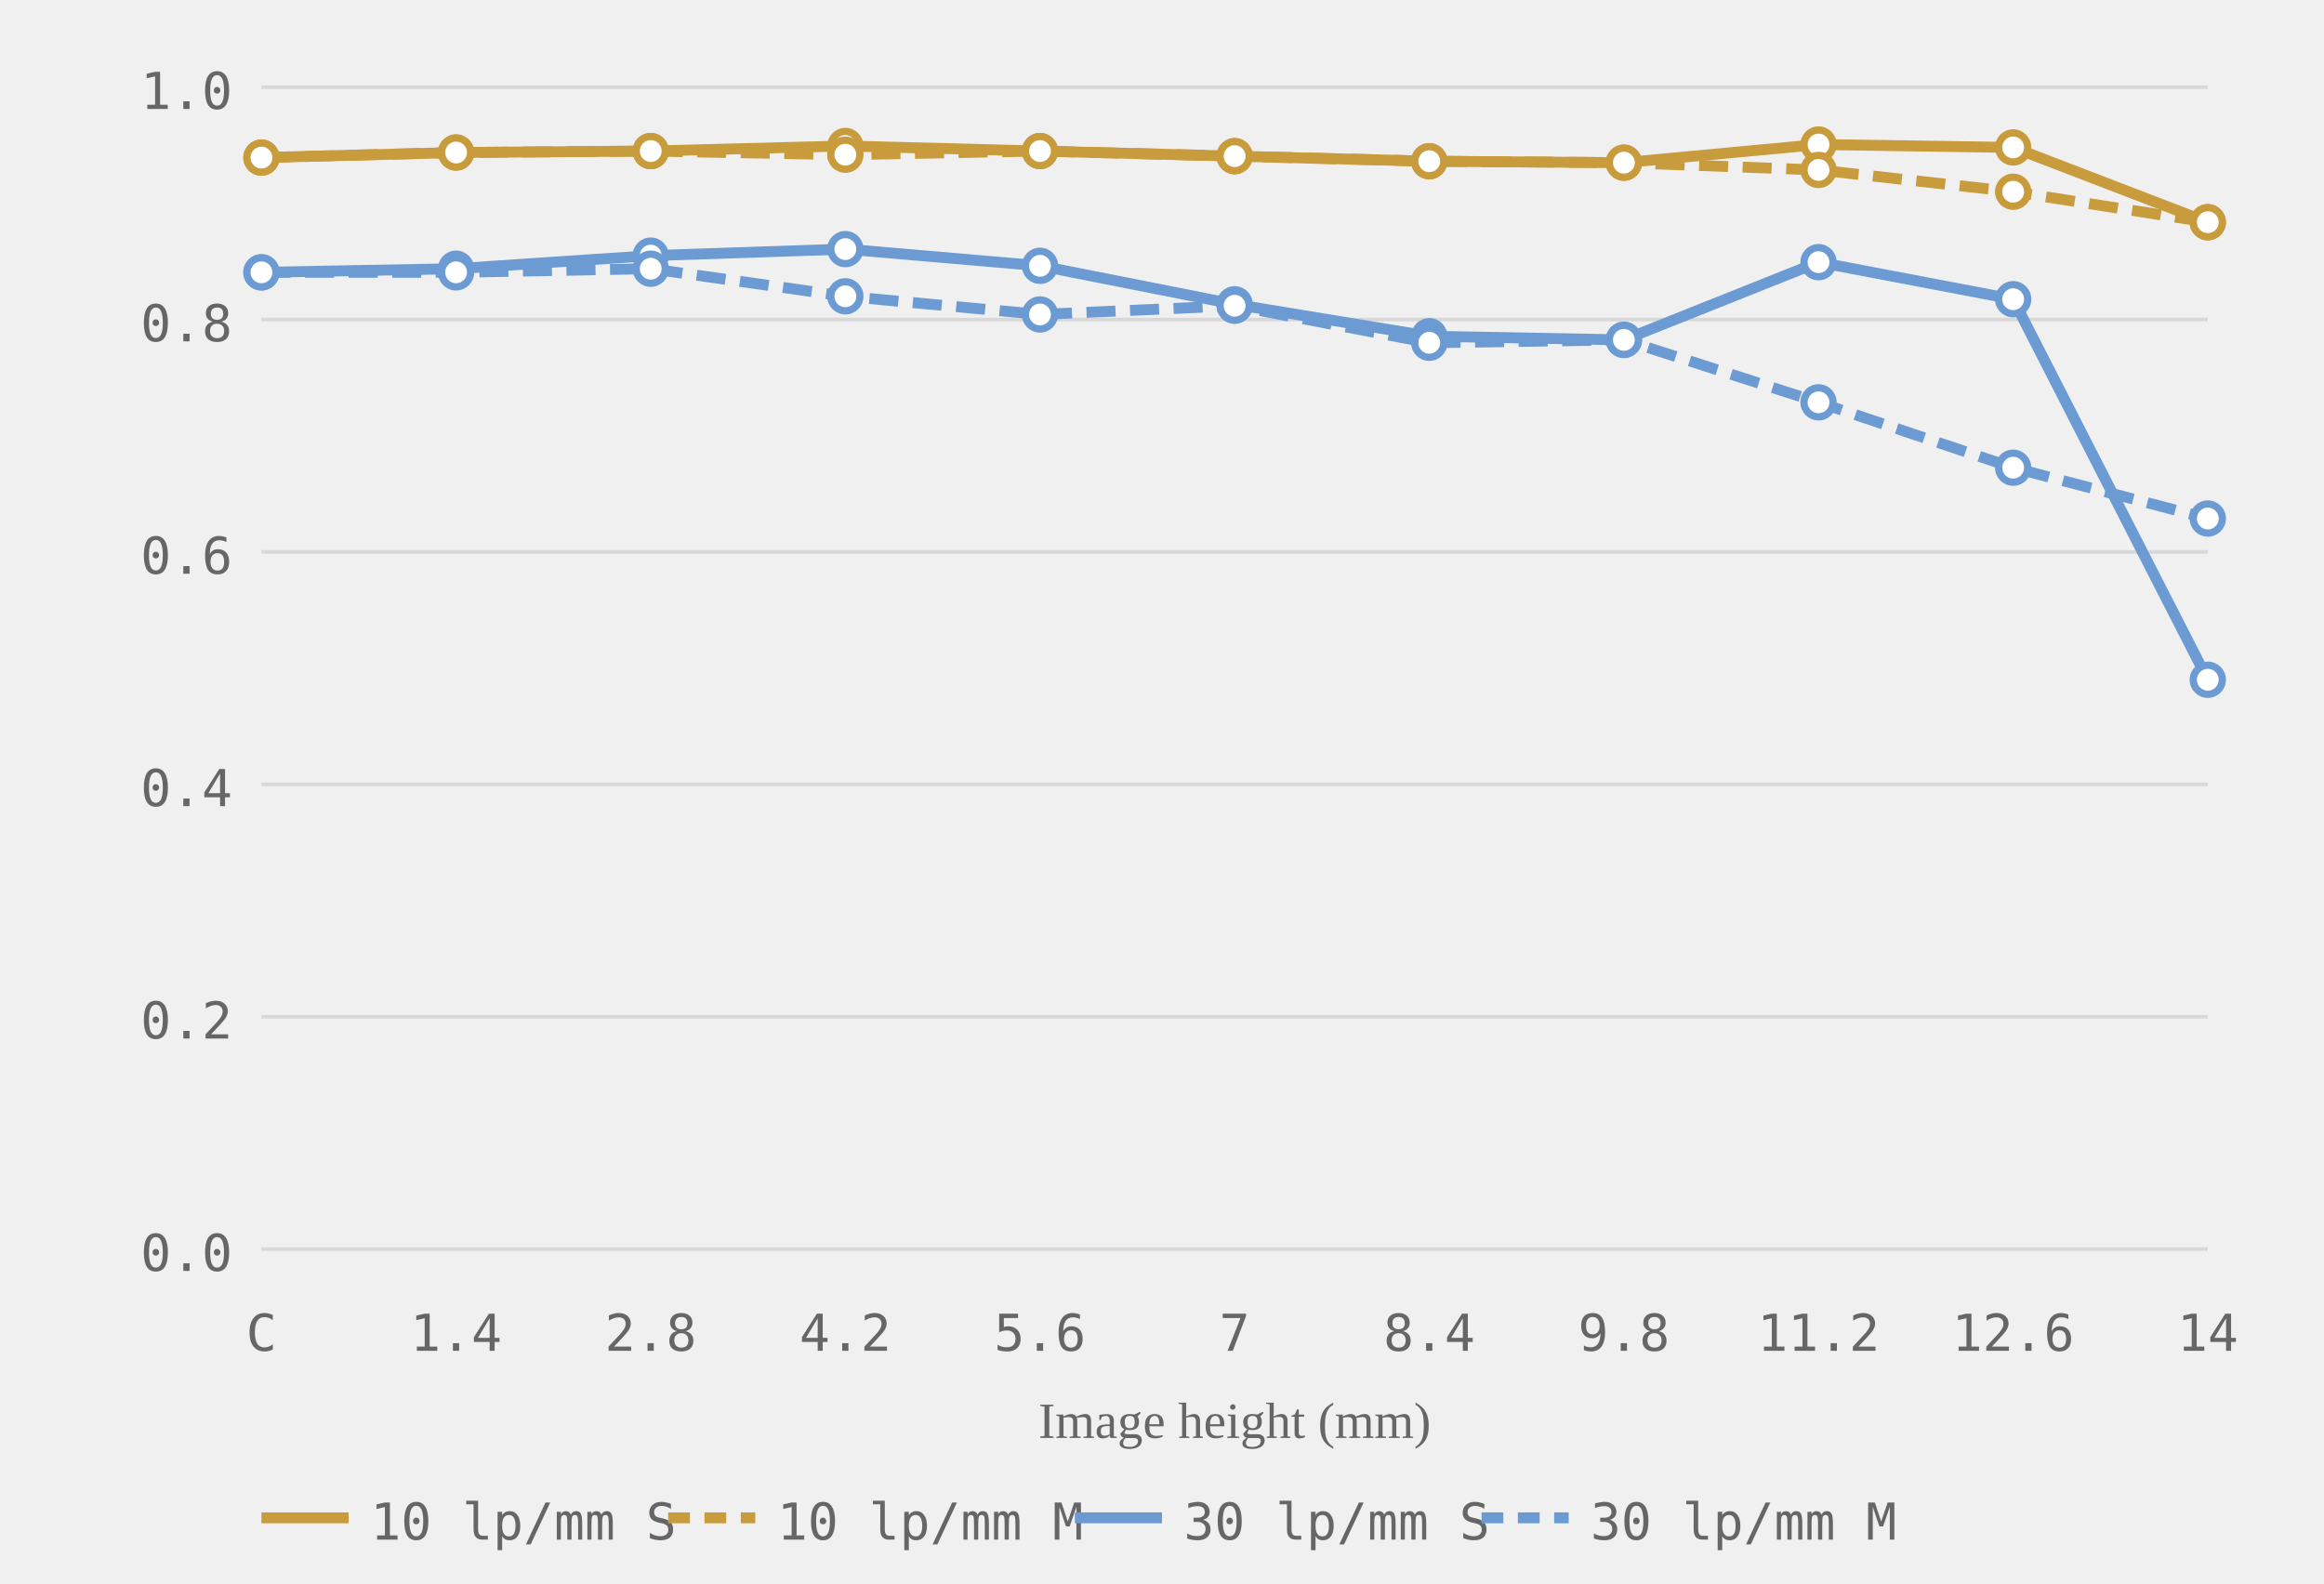
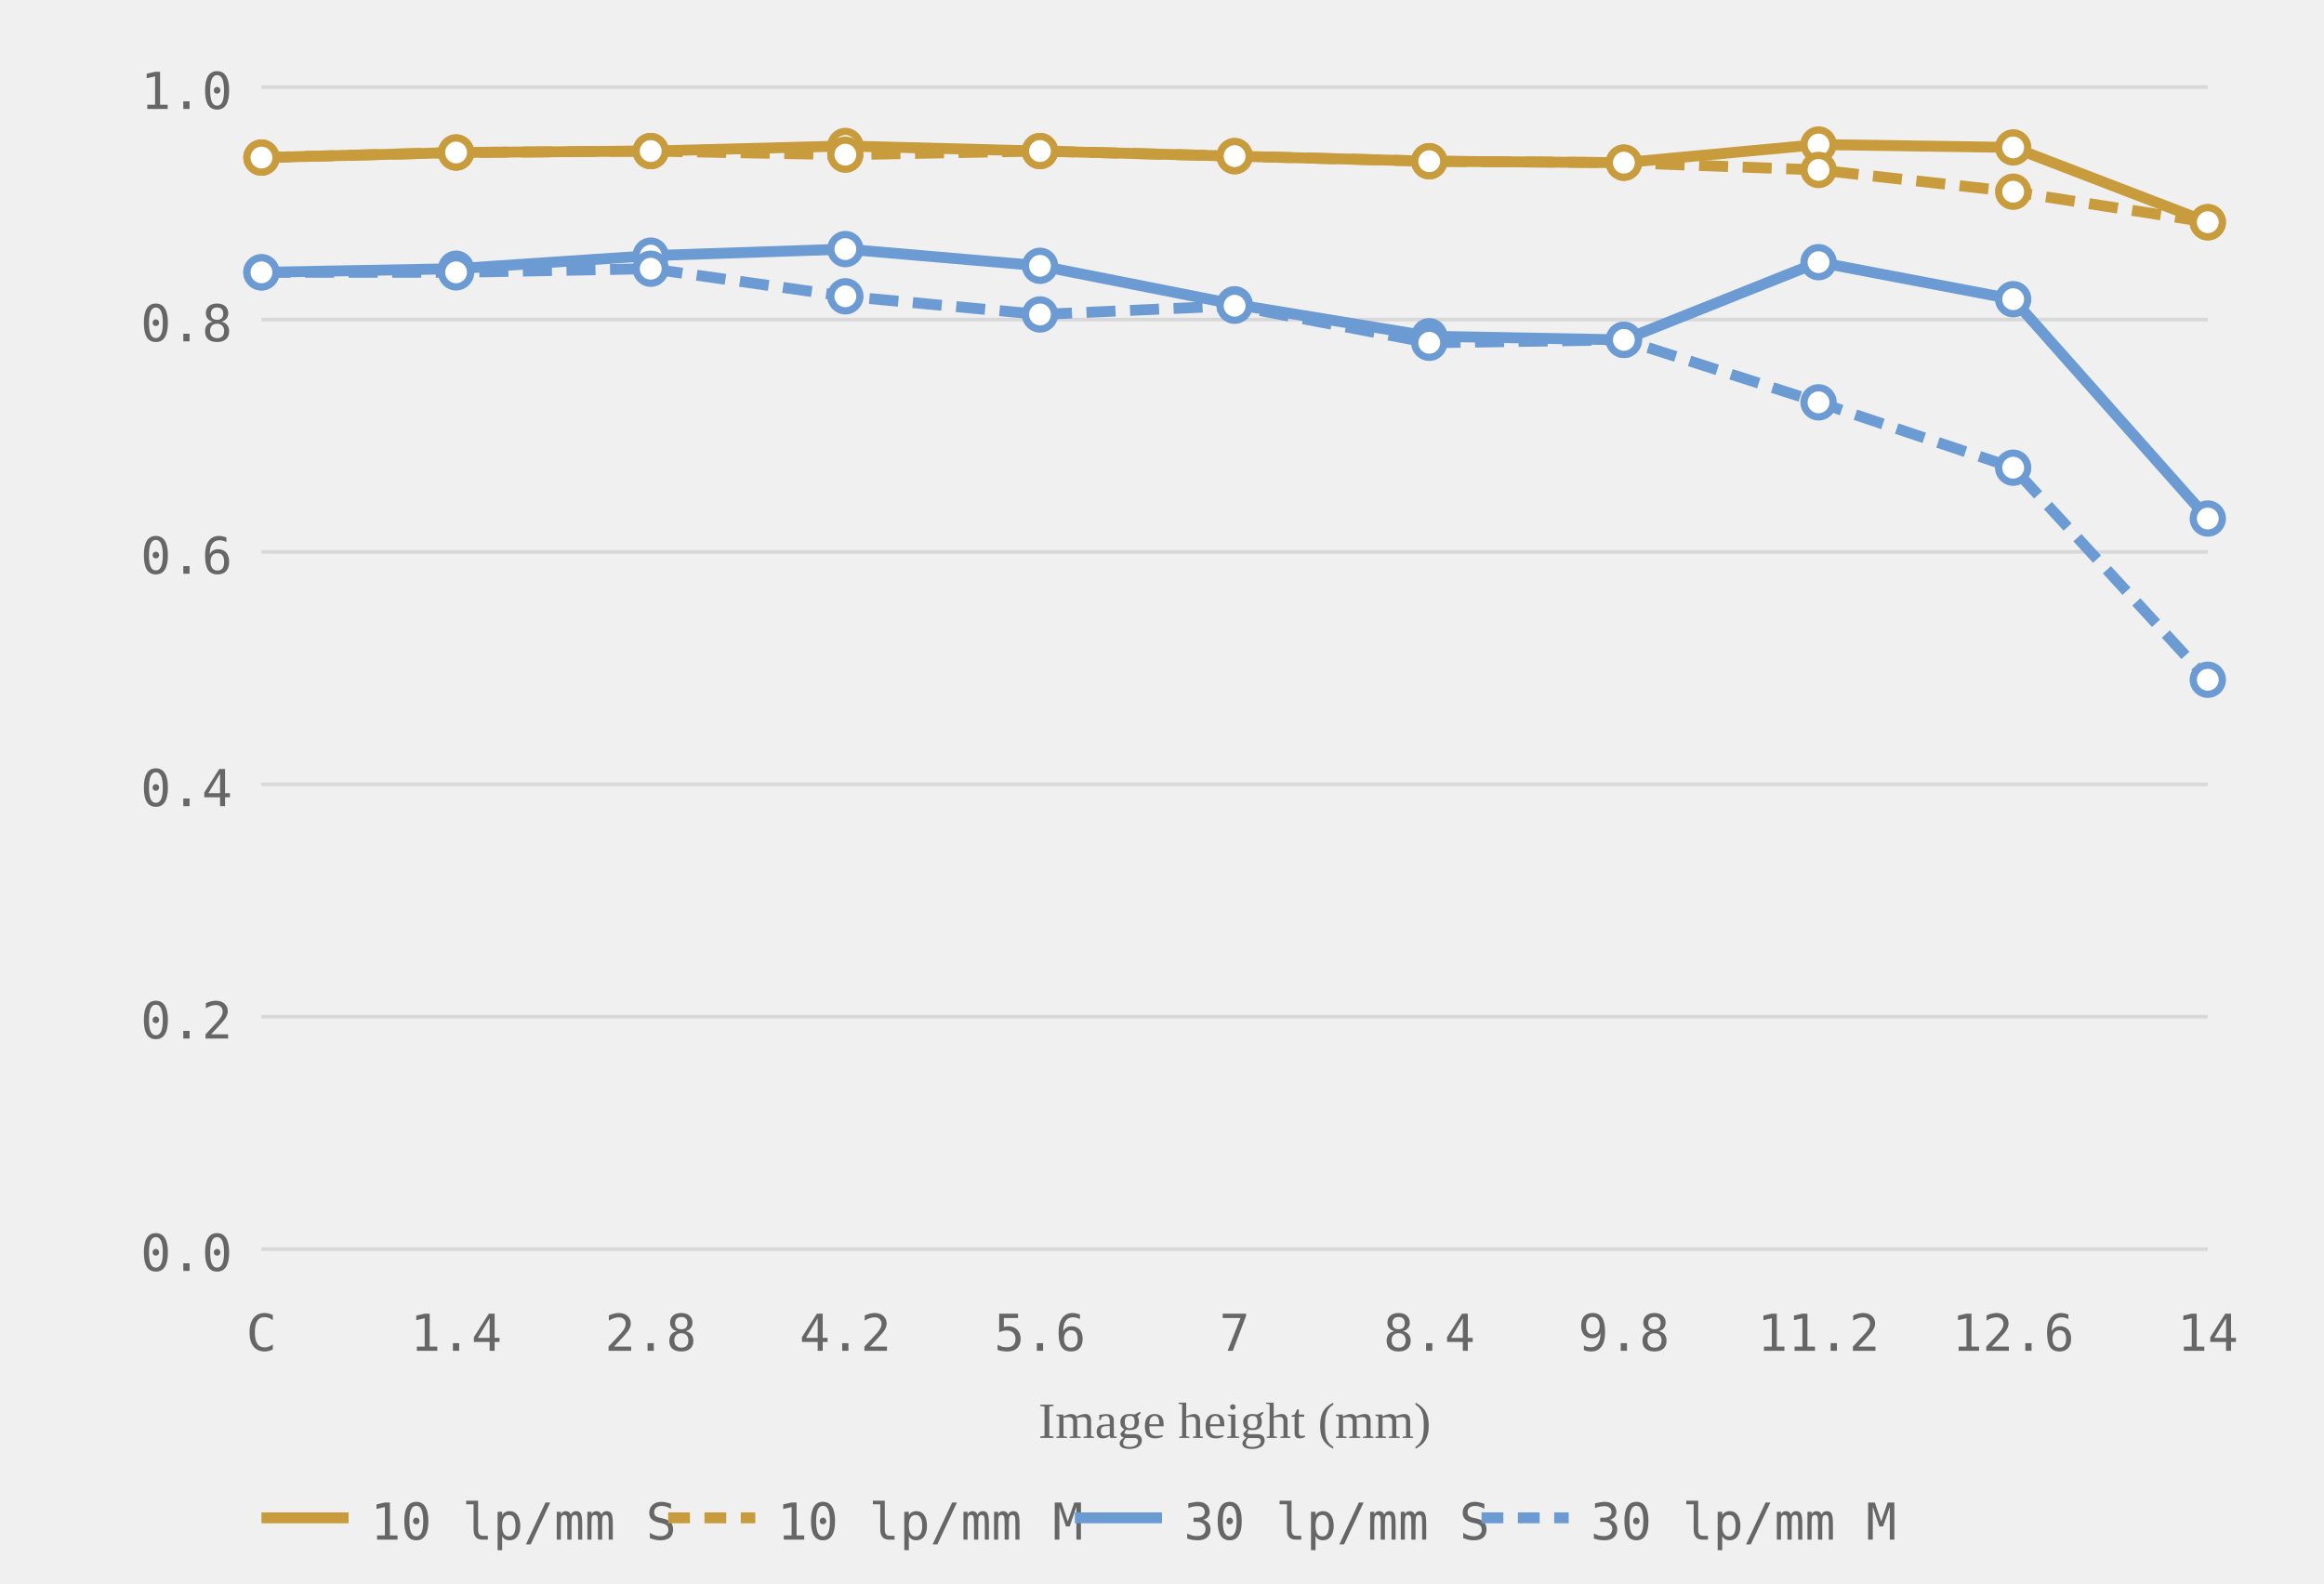
<svg xmlns="http://www.w3.org/2000/svg" viewBox="0 0 320 218" role="img" aria-label="MTF chart, generated from readings">
  <style>.grid-line { stroke: #d8d8d8; stroke-width: 0.5; }.axis-label { font-size: 7px; fill: #666666; font-family: ui-monospace, monospace; }.axis-y { text-anchor: end; }.axis-x { text-anchor: middle; }.axis-title { font-size: 7px; fill: #666666; text-anchor: middle; }.curve { fill: none; stroke-width: 1.5; }.curve-m { stroke-dasharray: 4 2; }.dot { fill: white; stroke-width: 1; }.legend-text { font-size: 7px; fill: #666666; font-family: ui-monospace, monospace; }</style>
  <line class="grid-line" x1="36" y1="172.0" x2="304" y2="172.0" />
  <line class="grid-line" x1="36" y1="140.0" x2="304" y2="140.0" />
  <line class="grid-line" x1="36" y1="108.0" x2="304" y2="108.0" />
  <line class="grid-line" x1="36" y1="76.0" x2="304" y2="76.0" />
  <line class="grid-line" x1="36" y1="44.0" x2="304" y2="44.0" />
  <line class="grid-line" x1="36" y1="12.0" x2="304" y2="12.0" />
  <text class="axis-label axis-y" x="32" y="175.0">0.0</text>
  <text class="axis-label axis-y" x="32" y="143.0">0.2</text>
  <text class="axis-label axis-y" x="32" y="111.0">0.4</text>
  <text class="axis-label axis-y" x="32" y="79.0">0.6</text>
  <text class="axis-label axis-y" x="32" y="47.0">0.8</text>
  <text class="axis-label axis-y" x="32" y="15.0">1.0</text>
  <text class="axis-label axis-x" x="36.0" y="186">C</text>
  <text class="axis-label axis-x" x="62.8" y="186">1.4</text>
  <text class="axis-label axis-x" x="89.6" y="186">2.8</text>
  <text class="axis-label axis-x" x="116.4" y="186">4.2</text>
  <text class="axis-label axis-x" x="143.2" y="186">5.6</text>
  <text class="axis-label axis-x" x="170.0" y="186">7</text>
  <text class="axis-label axis-x" x="196.8" y="186">8.4</text>
  <text class="axis-label axis-x" x="223.6" y="186">9.8</text>
  <text class="axis-label axis-x" x="250.4" y="186">11.2</text>
  <text class="axis-label axis-x" x="277.2" y="186">12.6</text>
  <text class="axis-label axis-x" x="304.0" y="186">14</text>
  <text class="axis-title" x="170.0" y="198">Image height (mm)</text>
  <polyline class="curve curve-10" style="stroke:#c89b3c" points="36.0,21.7 62.8,21.0 89.6,20.8 116.4,20.1 143.2,20.8 170.0,21.5 196.8,22.2 223.6,22.4 250.4,19.9 277.2,20.3 304.0,30.6" />
  <polyline class="curve curve-10 curve-m" style="stroke:#c89b3c" points="36.0,21.7 62.8,21.0 89.6,20.8 116.4,21.3 143.2,20.8 170.0,21.5 196.8,22.2 223.6,22.4 250.4,23.4 277.2,26.4 304.0,30.6" stroke-dasharray="4 2" />
-   <polyline class="curve curve-30" style="stroke:#6b9bd2" points="36.0,37.5 62.8,37.0 89.6,35.2 116.4,34.3 143.2,36.6 170.0,41.9 196.8,46.3 223.6,46.8 250.4,36.1 277.2,41.2 304.0,93.6" />
-   <polyline class="curve curve-30 curve-m" style="stroke:#6b9bd2" points="36.0,37.5 62.8,37.5 89.6,37.0 116.4,40.8 143.2,43.3 170.0,42.1 196.8,47.2 223.6,46.8 250.4,55.4 277.2,64.4 304.0,71.4" stroke-dasharray="4 2" />
+   <polyline class="curve curve-30" style="stroke:#6b9bd2" points="36.0,37.5 62.8,37.0 89.6,35.2 116.4,34.3 143.2,36.6 170.0,41.9 196.8,46.3 223.6,46.8 250.4,36.1 277.2,41.2 304.0,71.4" />
+   <polyline class="curve curve-30 curve-m" style="stroke:#6b9bd2" points="36.0,37.5 62.8,37.5 89.6,37.0 116.4,40.8 143.2,43.3 170.0,42.1 196.8,47.2 223.6,46.8 250.4,55.4 277.2,64.4 304.0,93.6" stroke-dasharray="4 2" />
  <circle class="dot dot-10" style="stroke:#c89b3c" cx="36.0" cy="21.7" r="2" />
  <circle class="dot dot-10" style="stroke:#c89b3c" cx="62.8" cy="21.0" r="2" />
  <circle class="dot dot-10" style="stroke:#c89b3c" cx="89.6" cy="20.8" r="2" />
  <circle class="dot dot-10" style="stroke:#c89b3c" cx="116.4" cy="20.1" r="2" />
  <circle class="dot dot-10" style="stroke:#c89b3c" cx="143.2" cy="20.8" r="2" />
  <circle class="dot dot-10" style="stroke:#c89b3c" cx="170.0" cy="21.5" r="2" />
  <circle class="dot dot-10" style="stroke:#c89b3c" cx="196.8" cy="22.2" r="2" />
  <circle class="dot dot-10" style="stroke:#c89b3c" cx="223.6" cy="22.4" r="2" />
  <circle class="dot dot-10" style="stroke:#c89b3c" cx="250.4" cy="19.9" r="2" />
  <circle class="dot dot-10" style="stroke:#c89b3c" cx="277.2" cy="20.3" r="2" />
  <circle class="dot dot-10" style="stroke:#c89b3c" cx="304.0" cy="30.6" r="2" />
  <circle class="dot dot-10" style="stroke:#c89b3c" cx="36.0" cy="21.7" r="2" />
  <circle class="dot dot-10" style="stroke:#c89b3c" cx="62.8" cy="21.0" r="2" />
  <circle class="dot dot-10" style="stroke:#c89b3c" cx="89.6" cy="20.8" r="2" />
  <circle class="dot dot-10" style="stroke:#c89b3c" cx="116.4" cy="21.3" r="2" />
  <circle class="dot dot-10" style="stroke:#c89b3c" cx="143.2" cy="20.8" r="2" />
  <circle class="dot dot-10" style="stroke:#c89b3c" cx="170.0" cy="21.5" r="2" />
  <circle class="dot dot-10" style="stroke:#c89b3c" cx="196.8" cy="22.2" r="2" />
  <circle class="dot dot-10" style="stroke:#c89b3c" cx="223.6" cy="22.4" r="2" />
  <circle class="dot dot-10" style="stroke:#c89b3c" cx="250.4" cy="23.4" r="2" />
  <circle class="dot dot-10" style="stroke:#c89b3c" cx="277.2" cy="26.4" r="2" />
  <circle class="dot dot-10" style="stroke:#c89b3c" cx="304.0" cy="30.6" r="2" />
  <circle class="dot dot-30" style="stroke:#6b9bd2" cx="36.0" cy="37.5" r="2" />
  <circle class="dot dot-30" style="stroke:#6b9bd2" cx="62.8" cy="37.0" r="2" />
  <circle class="dot dot-30" style="stroke:#6b9bd2" cx="89.6" cy="35.2" r="2" />
  <circle class="dot dot-30" style="stroke:#6b9bd2" cx="116.4" cy="34.3" r="2" />
  <circle class="dot dot-30" style="stroke:#6b9bd2" cx="143.2" cy="36.6" r="2" />
  <circle class="dot dot-30" style="stroke:#6b9bd2" cx="170.0" cy="41.9" r="2" />
  <circle class="dot dot-30" style="stroke:#6b9bd2" cx="196.8" cy="46.3" r="2" />
  <circle class="dot dot-30" style="stroke:#6b9bd2" cx="223.6" cy="46.8" r="2" />
  <circle class="dot dot-30" style="stroke:#6b9bd2" cx="250.4" cy="36.1" r="2" />
  <circle class="dot dot-30" style="stroke:#6b9bd2" cx="277.2" cy="41.2" r="2" />
-   <circle class="dot dot-30" style="stroke:#6b9bd2" cx="304.0" cy="93.6" r="2" />
+   <circle class="dot dot-30" style="stroke:#6b9bd2" cx="304.0" cy="71.4" r="2" />
  <circle class="dot dot-30" style="stroke:#6b9bd2" cx="36.0" cy="37.5" r="2" />
  <circle class="dot dot-30" style="stroke:#6b9bd2" cx="62.8" cy="37.5" r="2" />
  <circle class="dot dot-30" style="stroke:#6b9bd2" cx="89.6" cy="37.0" r="2" />
  <circle class="dot dot-30" style="stroke:#6b9bd2" cx="116.4" cy="40.8" r="2" />
  <circle class="dot dot-30" style="stroke:#6b9bd2" cx="143.2" cy="43.3" r="2" />
  <circle class="dot dot-30" style="stroke:#6b9bd2" cx="170.0" cy="42.1" r="2" />
  <circle class="dot dot-30" style="stroke:#6b9bd2" cx="196.8" cy="47.2" r="2" />
  <circle class="dot dot-30" style="stroke:#6b9bd2" cx="223.6" cy="46.8" r="2" />
  <circle class="dot dot-30" style="stroke:#6b9bd2" cx="250.4" cy="55.4" r="2" />
  <circle class="dot dot-30" style="stroke:#6b9bd2" cx="277.2" cy="64.4" r="2" />
-   <circle class="dot dot-30" style="stroke:#6b9bd2" cx="304.0" cy="71.4" r="2" />
+   <circle class="dot dot-30" style="stroke:#6b9bd2" cx="304.0" cy="93.6" r="2" />
  <line x1="36" y1="209" x2="48" y2="209" stroke="#c89b3c" stroke-width="1.5" />
  <text class="legend-text" x="51" y="212">10 lp/mm S</text>
  <line x1="92" y1="209" x2="104" y2="209" stroke="#c89b3c" stroke-width="1.5" stroke-dasharray="3 2" />
  <text class="legend-text" x="107" y="212">10 lp/mm M</text>
  <line x1="148" y1="209" x2="160" y2="209" stroke="#6b9bd2" stroke-width="1.5" />
  <text class="legend-text" x="163" y="212">30 lp/mm S</text>
  <line x1="204" y1="209" x2="216" y2="209" stroke="#6b9bd2" stroke-width="1.5" stroke-dasharray="3 2" />
  <text class="legend-text" x="219" y="212">30 lp/mm M</text>
</svg>
